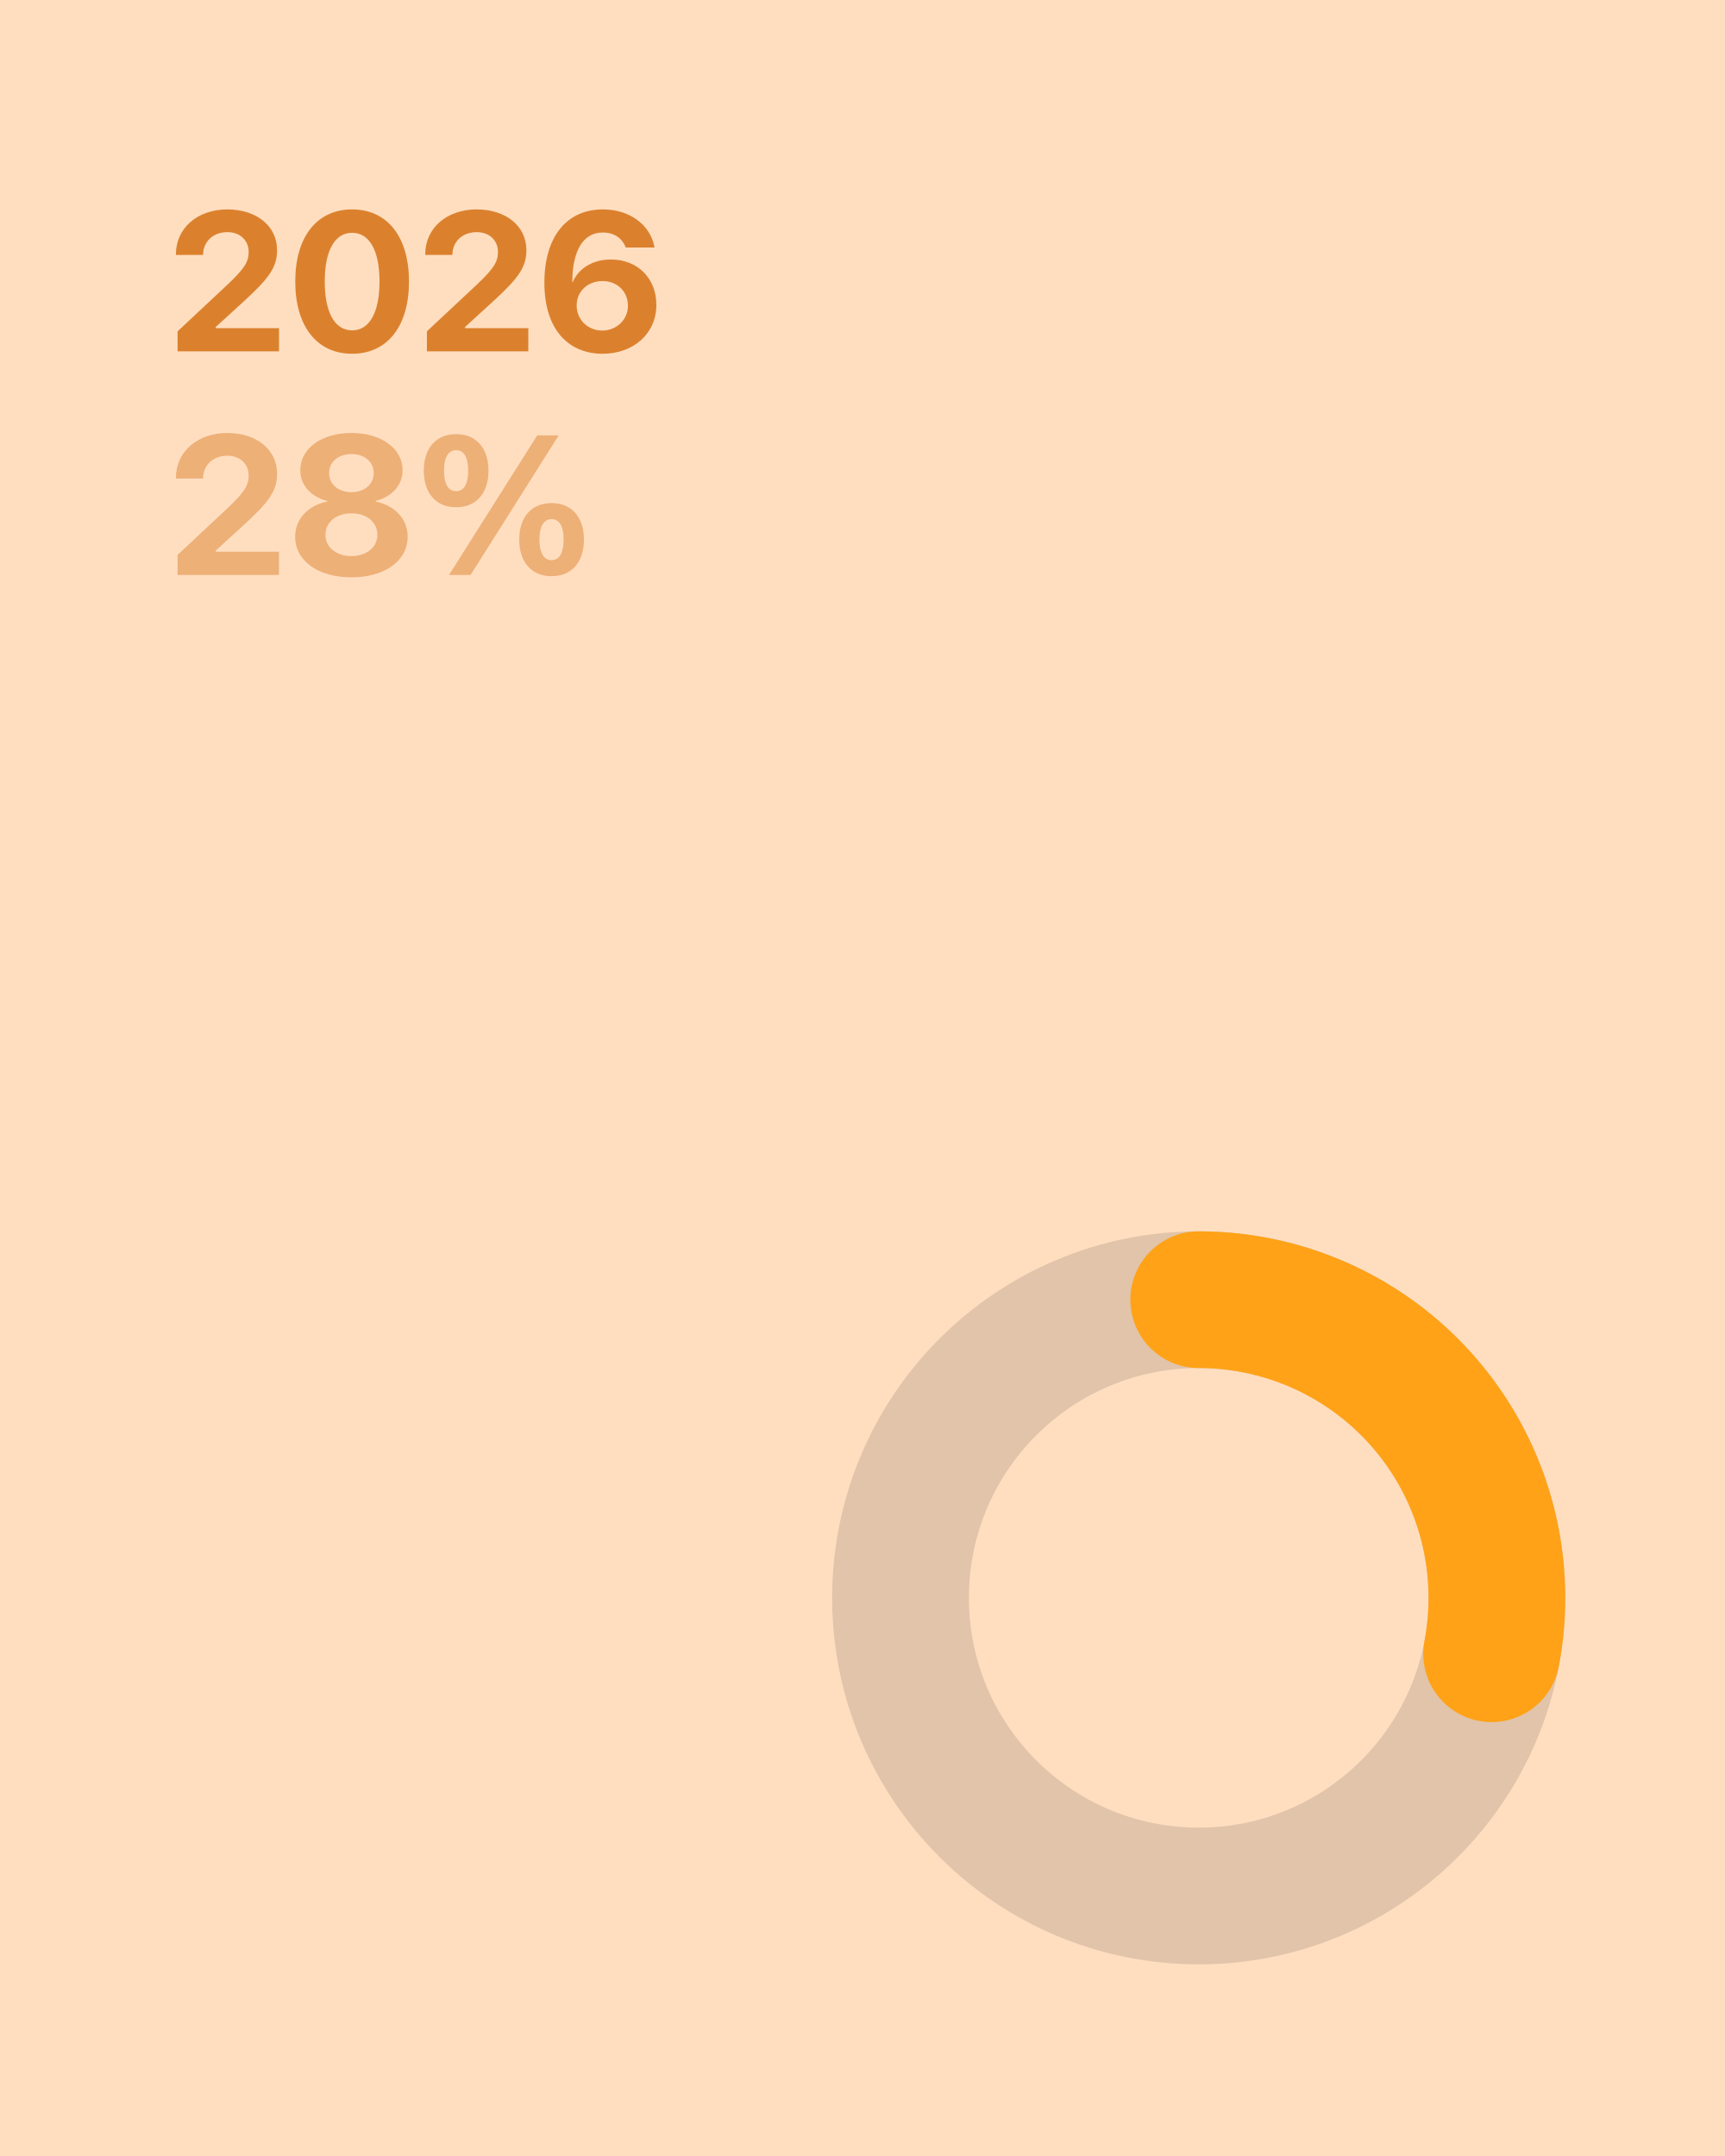
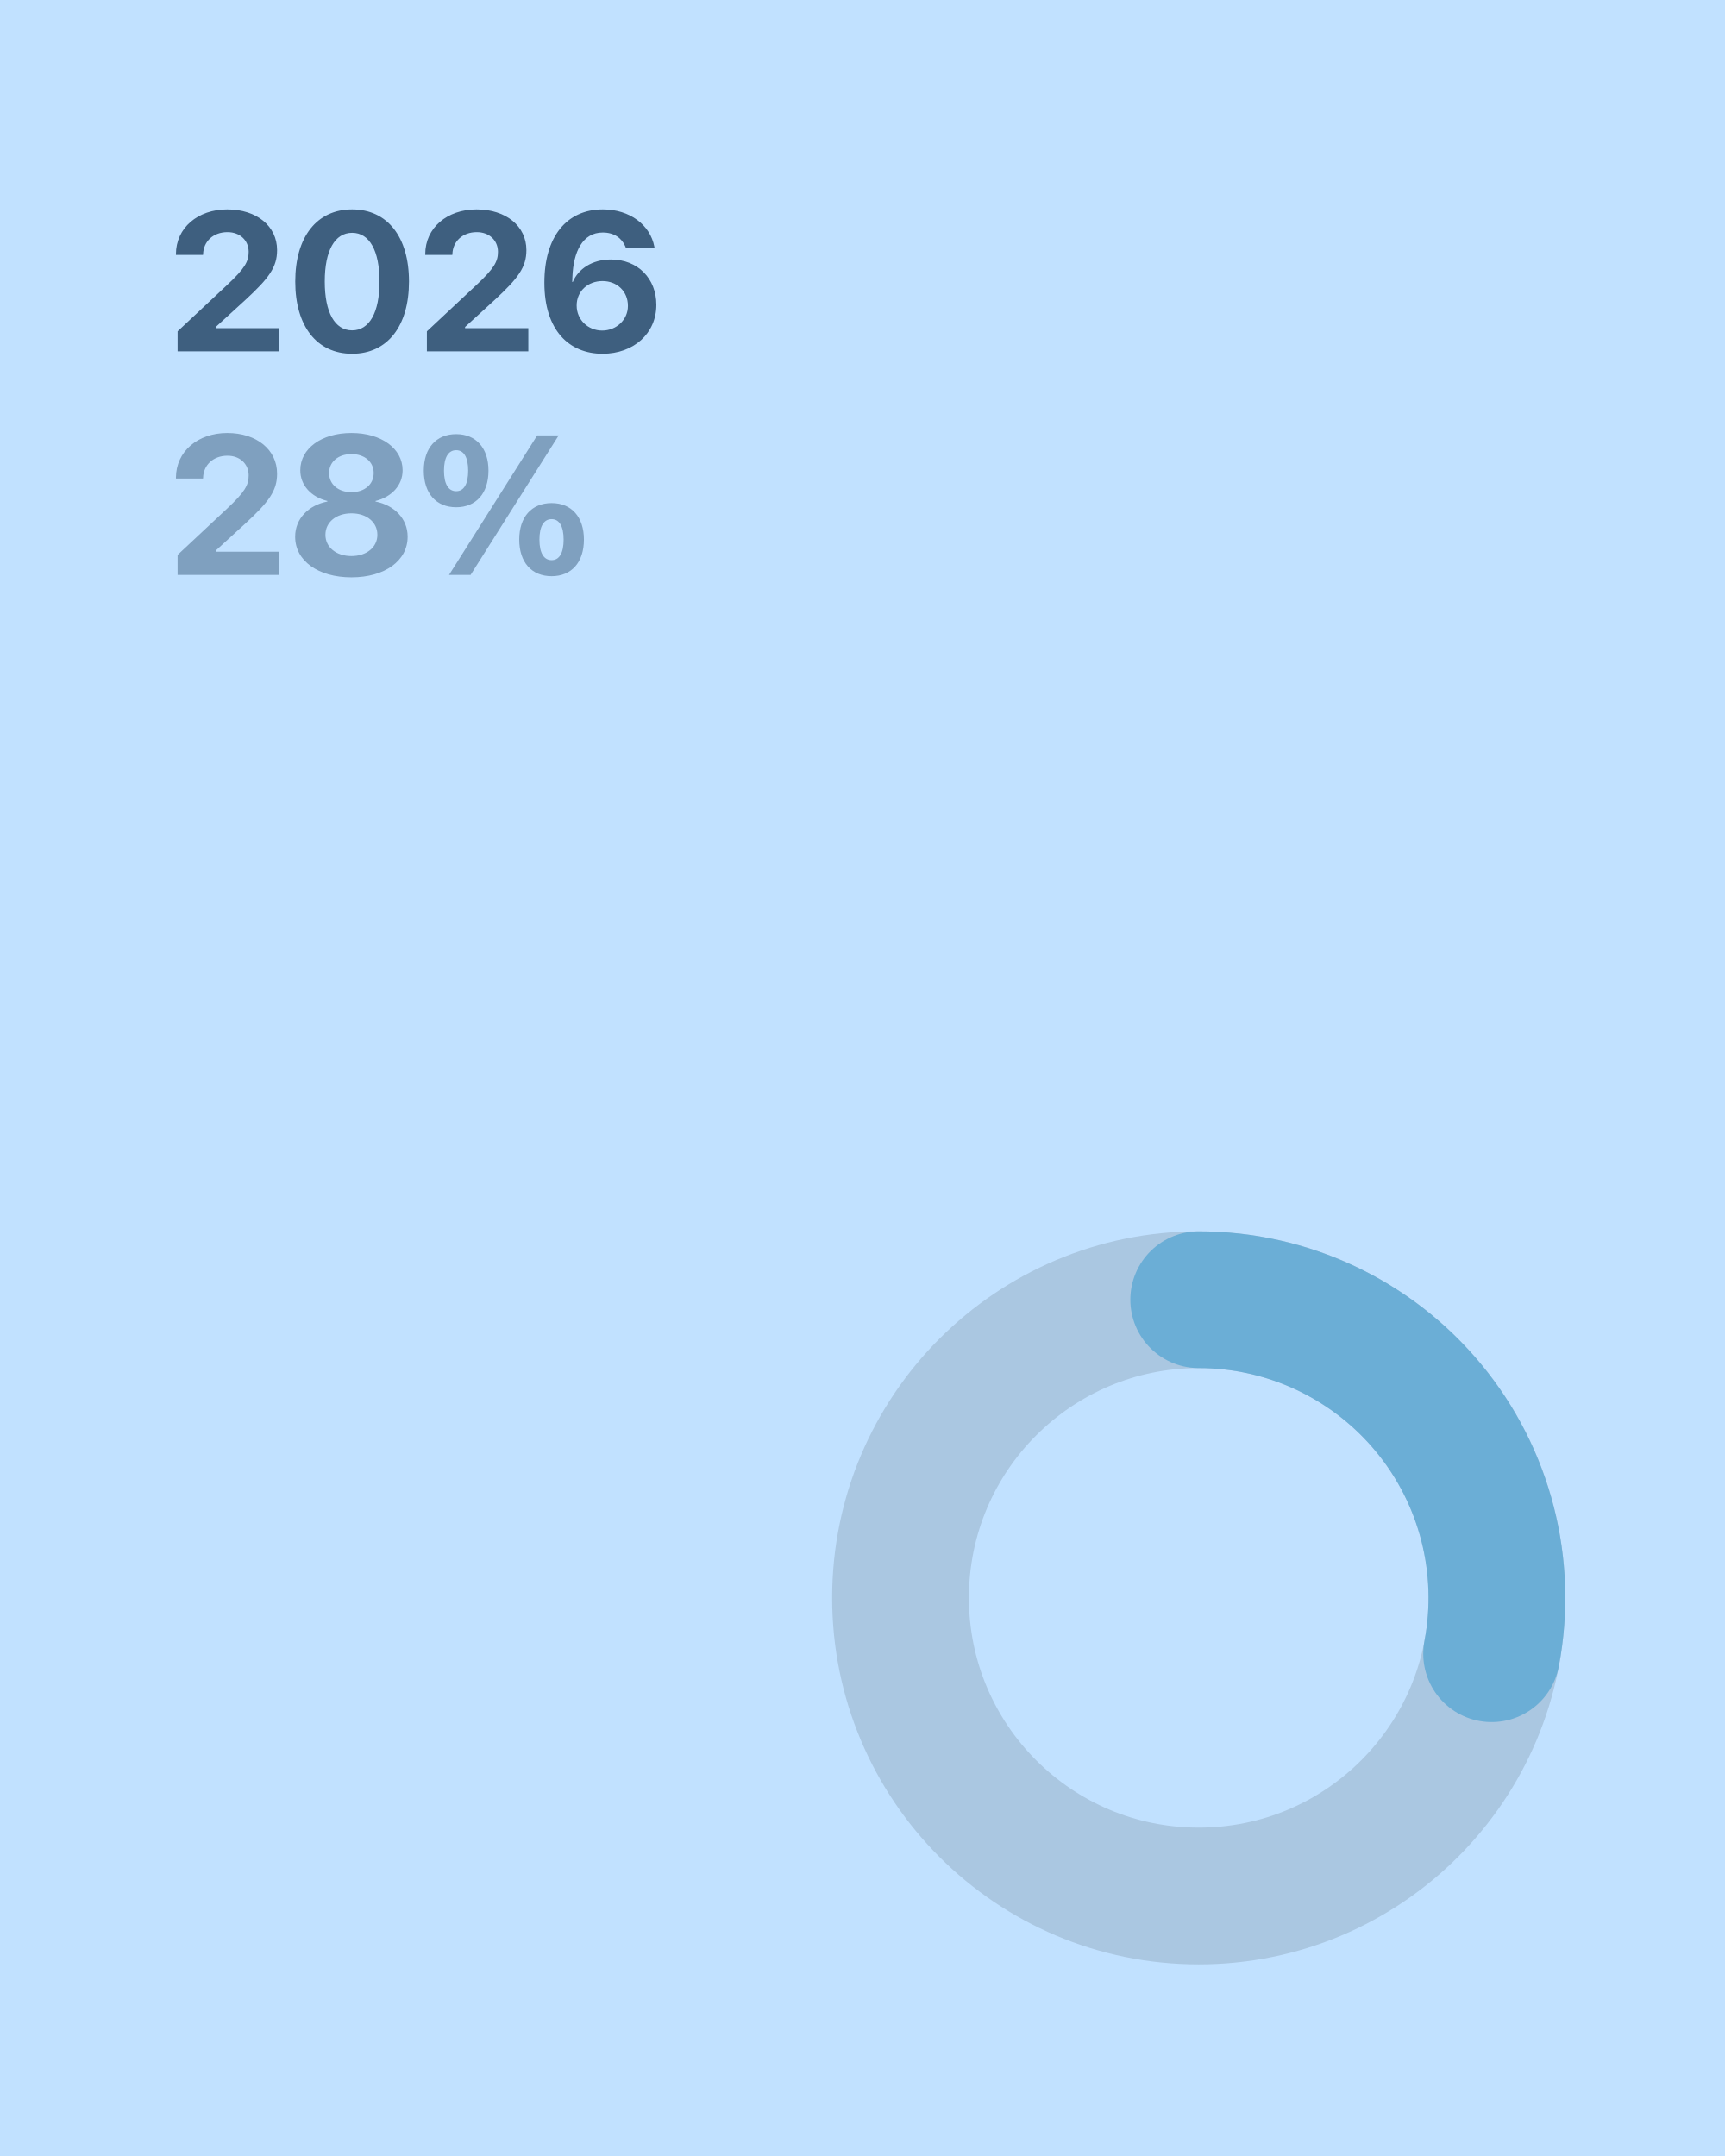
<svg xmlns="http://www.w3.org/2000/svg" viewBox="0 0 1080 1350" width="1080" height="1350">
-   <rect width="1080" height="1350" fill="#FFDEC0" />
+   <rect width="1080" height="1350" fill="#C1E1FF" />
  <circle opacity="0.12" cx="750.5" cy="1000.5" r="186.692" fill="none" stroke="#000000" stroke-width="85.617" />
-   <path d="M750.5 813.808 A186.692 186.692 0 0 1 933.885 1035.483" fill="none" stroke="#FFA217" stroke-width="85.617" stroke-linecap="round" stroke-linejoin="round" />
-   <path d="M111.18 220L174.69 220L174.69 205.47L135.09 205.47L135.09 204.74L153.38 188.03C168.45 174.17 173.48 167.26 173.48 156.67L173.48 156.55C173.48 141.65 160.76 131.12 142.30 131.12C123.83 131.12 110.15 142.68 110.15 159.15L110.15 159.63L127.10 159.63L127.16 159.09C127.40 151.22 133.46 145.35 142.42 145.35C150.17 145.35 155.62 150.43 155.68 157.58L155.68 157.70C155.68 163.75 153.32 168.05 142.05 178.59L111.18 207.47ZM220.46 221.51C242.62 221.51 256.06 204.14 256.06 176.35L256.06 176.22C256.06 148.43 242.62 131.12 220.46 131.12C198.30 131.12 184.86 148.43 184.86 176.22L184.86 176.35C184.86 204.14 198.30 221.51 220.46 221.51ZM220.46 206.86C209.56 206.86 203.33 195.54 203.33 176.35L203.33 176.22C203.33 157.03 209.56 145.77 220.46 145.77C231.36 145.77 237.60 157.03 237.60 176.22L237.60 176.35C237.60 195.54 231.36 206.86 220.46 206.86ZM267.27 220L330.78 220L330.78 205.47L291.18 205.47L291.18 204.74L309.47 188.03C324.54 174.17 329.57 167.26 329.57 156.67L329.57 156.55C329.57 141.65 316.85 131.12 298.39 131.12C279.92 131.12 266.24 142.68 266.24 159.15L266.24 159.63L283.19 159.63L283.25 159.09C283.49 151.22 289.55 145.35 298.51 145.35C306.26 145.35 311.71 150.43 311.77 157.58L311.77 157.70C311.77 163.75 309.41 168.05 298.14 178.59L267.27 207.47ZM377.28 221.51C396.71 221.51 410.94 208.80 410.94 190.94L410.94 190.82C410.94 174.47 399.38 162.48 382.49 162.48C370.68 162.48 362.08 168.41 358.63 176.53L358.27 176.53C358.27 175.62 358.33 174.41 358.39 173.20C359.05 157.76 364.63 145.59 377.40 145.59C384.54 145.59 389.39 149.16 391.57 154.43L391.75 154.97L409.79 154.97L409.67 154.37C407.07 140.87 394.35 131.12 377.46 131.12C354.70 131.12 340.83 148.31 340.83 176.95L340.83 177.07C340.83 206.68 356.21 221.51 377.28 221.51ZM361.05 191.36L361.05 191.24C361.05 182.34 368.08 175.98 377.22 175.98C386.30 175.98 393.14 182.40 393.14 191.48L393.14 191.60C393.14 200.20 385.94 206.98 377.04 206.98C368.08 206.98 361.05 200.14 361.05 191.36Z" fill="#DB812E" />
-   <path d="M111.18 360L174.69 360L174.69 345.47L135.09 345.47L135.09 344.74L153.38 328.03C168.45 314.17 173.48 307.26 173.48 296.67L173.48 296.55C173.48 281.65 160.76 271.12 142.30 271.12C123.83 271.12 110.15 282.68 110.15 299.15L110.15 299.63L127.10 299.63L127.16 299.09C127.40 291.22 133.46 285.35 142.42 285.35C150.17 285.35 155.62 290.43 155.68 297.58L155.68 297.70C155.68 303.75 153.32 308.05 142.05 318.59L111.18 347.47ZM220.04 361.51C240.87 361.51 255.22 351.16 255.22 336.14L255.22 336.02C255.22 324.70 246.80 316.35 235.12 314.04L235.12 313.68C245.17 311.20 252.07 303.87 252.07 294.55L252.07 294.43C252.07 280.93 238.87 271.12 220.04 271.12C201.15 271.12 188.01 280.93 188.01 294.43L188.01 294.55C188.01 303.87 194.85 311.20 204.96 313.68L204.96 314.04C193.22 316.35 184.80 324.70 184.80 336.02L184.80 336.14C184.80 351.16 199.21 361.51 220.04 361.51ZM220.04 308.17C211.80 308.17 206.05 303.27 206.05 296.24L206.05 296.12C206.05 289.16 211.87 284.32 220.04 284.32C228.21 284.32 233.96 289.16 233.96 296.12L233.96 296.24C233.96 303.27 228.27 308.17 220.04 308.17ZM220.04 348.19C210.47 348.19 203.75 342.62 203.75 334.93L203.75 334.81C203.75 327.06 210.41 321.43 220.04 321.43C229.67 321.43 236.27 327.06 236.27 334.81L236.27 334.93C236.27 342.62 229.54 348.19 220.04 348.19ZM285.61 317.62C298.14 317.62 305.83 308.84 305.83 294.73L305.83 294.67C305.83 280.62 298.14 271.84 285.61 271.84C273.02 271.84 265.33 280.62 265.33 294.67L265.33 294.73C265.33 308.84 273.02 317.62 285.61 317.62ZM294.63 360L349.79 272.63L336.35 272.63L281.13 360ZM285.61 307.57C280.71 307.57 277.98 303.03 277.98 294.73L277.98 294.67C277.98 286.44 280.71 281.89 285.61 281.89C290.46 281.89 293.12 286.44 293.12 294.67L293.12 294.73C293.12 303.03 290.46 307.57 285.61 307.57ZM345.37 360.79C357.90 360.79 365.59 352.01 365.59 337.90L365.59 337.84C365.59 323.79 357.90 315.01 345.37 315.01C332.78 315.01 325.09 323.79 325.09 337.84L325.09 337.90C325.09 352.01 332.78 360.79 345.37 360.79ZM345.37 350.74C340.47 350.74 337.74 346.20 337.74 337.90L337.74 337.84C337.74 329.61 340.47 325.06 345.37 325.06C350.21 325.06 352.88 329.61 352.88 337.84L352.88 337.90C352.88 346.20 350.21 350.74 345.37 350.74Z" fill="#DB812E" opacity="0.5" />
+   <path d="M750.5 813.808 A186.692 186.692 0 0 1 933.885 1035.483" fill="none" stroke="#6BAED6" stroke-width="85.617" stroke-linecap="round" stroke-linejoin="round" />
+   <path d="M111.18 220L174.69 220L174.69 205.47L135.09 205.47L135.09 204.74L153.38 188.03C168.45 174.17 173.48 167.26 173.48 156.67L173.48 156.55C173.48 141.65 160.76 131.12 142.30 131.12C123.83 131.12 110.15 142.68 110.15 159.15L110.15 159.63L127.10 159.63L127.16 159.09C127.40 151.22 133.46 145.35 142.42 145.35C150.17 145.35 155.62 150.43 155.68 157.58L155.68 157.70C155.68 163.75 153.32 168.05 142.05 178.59L111.18 207.47ZM220.46 221.51C242.62 221.51 256.06 204.14 256.06 176.35L256.06 176.22C256.06 148.43 242.62 131.12 220.46 131.12C198.30 131.12 184.86 148.43 184.86 176.22L184.86 176.35C184.86 204.14 198.30 221.51 220.46 221.51ZM220.46 206.86C209.56 206.86 203.33 195.54 203.33 176.35L203.33 176.22C203.33 157.03 209.56 145.77 220.46 145.77C231.36 145.77 237.60 157.03 237.60 176.22L237.60 176.35C237.60 195.54 231.36 206.86 220.46 206.86ZM267.27 220L330.78 220L330.78 205.47L291.18 205.47L291.18 204.74L309.47 188.03C324.54 174.17 329.57 167.26 329.57 156.67L329.57 156.55C329.57 141.65 316.85 131.12 298.39 131.12C279.92 131.12 266.24 142.68 266.24 159.15L266.24 159.63L283.19 159.63L283.25 159.09C283.49 151.22 289.55 145.35 298.51 145.35C306.26 145.35 311.71 150.43 311.77 157.58L311.77 157.70C311.77 163.75 309.41 168.05 298.14 178.59L267.27 207.47ZM377.28 221.51C396.71 221.51 410.94 208.80 410.94 190.94L410.94 190.82C410.94 174.47 399.38 162.48 382.49 162.48C370.68 162.48 362.08 168.41 358.63 176.53L358.27 176.53C358.27 175.62 358.33 174.41 358.39 173.20C359.05 157.76 364.63 145.59 377.40 145.59C384.54 145.59 389.39 149.16 391.57 154.43L391.75 154.97L409.79 154.97L409.67 154.37C407.07 140.87 394.35 131.12 377.46 131.12C354.70 131.12 340.83 148.31 340.83 176.95L340.83 177.07C340.83 206.68 356.21 221.51 377.28 221.51ZM361.05 191.36L361.05 191.24C361.05 182.34 368.08 175.98 377.22 175.98C386.30 175.98 393.14 182.40 393.14 191.48L393.14 191.60C393.14 200.20 385.94 206.98 377.04 206.98C368.08 206.98 361.05 200.14 361.05 191.36Z" fill="#3E5F7F" />
+   <path d="M111.18 360L174.69 360L174.69 345.47L135.09 345.47L135.09 344.74L153.38 328.03C168.45 314.17 173.48 307.26 173.48 296.67L173.48 296.55C173.48 281.65 160.76 271.12 142.30 271.12C123.83 271.12 110.15 282.68 110.15 299.15L110.15 299.63L127.10 299.63L127.16 299.09C127.40 291.22 133.46 285.35 142.42 285.35C150.17 285.35 155.62 290.43 155.68 297.58L155.68 297.70C155.68 303.75 153.32 308.05 142.05 318.59L111.18 347.47ZM220.04 361.51C240.87 361.51 255.22 351.16 255.22 336.14L255.22 336.02C255.22 324.70 246.80 316.35 235.12 314.04L235.12 313.68C245.17 311.20 252.07 303.87 252.07 294.55L252.07 294.43C252.07 280.93 238.87 271.12 220.04 271.12C201.15 271.12 188.01 280.93 188.01 294.43L188.01 294.55C188.01 303.87 194.85 311.20 204.96 313.68L204.96 314.04C193.22 316.35 184.80 324.70 184.80 336.02L184.80 336.14C184.80 351.16 199.21 361.51 220.04 361.51ZM220.04 308.17C211.80 308.17 206.05 303.27 206.05 296.24L206.05 296.12C206.05 289.16 211.87 284.32 220.04 284.32C228.21 284.32 233.96 289.16 233.96 296.12L233.96 296.24C233.96 303.27 228.27 308.17 220.04 308.17ZM220.04 348.19C210.47 348.19 203.75 342.62 203.75 334.93L203.75 334.81C203.75 327.06 210.41 321.43 220.04 321.43C229.67 321.43 236.27 327.06 236.27 334.81L236.27 334.93C236.27 342.62 229.54 348.19 220.04 348.19ZM285.61 317.62C298.14 317.62 305.83 308.84 305.83 294.73L305.83 294.67C305.83 280.62 298.14 271.84 285.61 271.84C273.02 271.84 265.33 280.62 265.33 294.67L265.33 294.73C265.33 308.84 273.02 317.62 285.61 317.62ZM294.63 360L349.79 272.63L336.35 272.63L281.13 360ZM285.61 307.57C280.71 307.57 277.98 303.03 277.98 294.73L277.98 294.67C277.98 286.44 280.71 281.89 285.61 281.89C290.46 281.89 293.12 286.44 293.12 294.67L293.12 294.73C293.12 303.03 290.46 307.57 285.61 307.57ZM345.37 360.79C357.90 360.79 365.59 352.01 365.59 337.90L365.59 337.84C365.59 323.79 357.90 315.01 345.37 315.01C332.78 315.01 325.09 323.79 325.09 337.84L325.09 337.90C325.09 352.01 332.78 360.79 345.37 360.79ZM345.37 350.74C340.47 350.74 337.74 346.20 337.74 337.90L337.74 337.84C337.74 329.61 340.47 325.06 345.37 325.06C350.21 325.06 352.88 329.61 352.88 337.84L352.88 337.90C352.88 346.20 350.21 350.74 345.37 350.74Z" fill="#3E5F7F" opacity="0.5" />
</svg>
